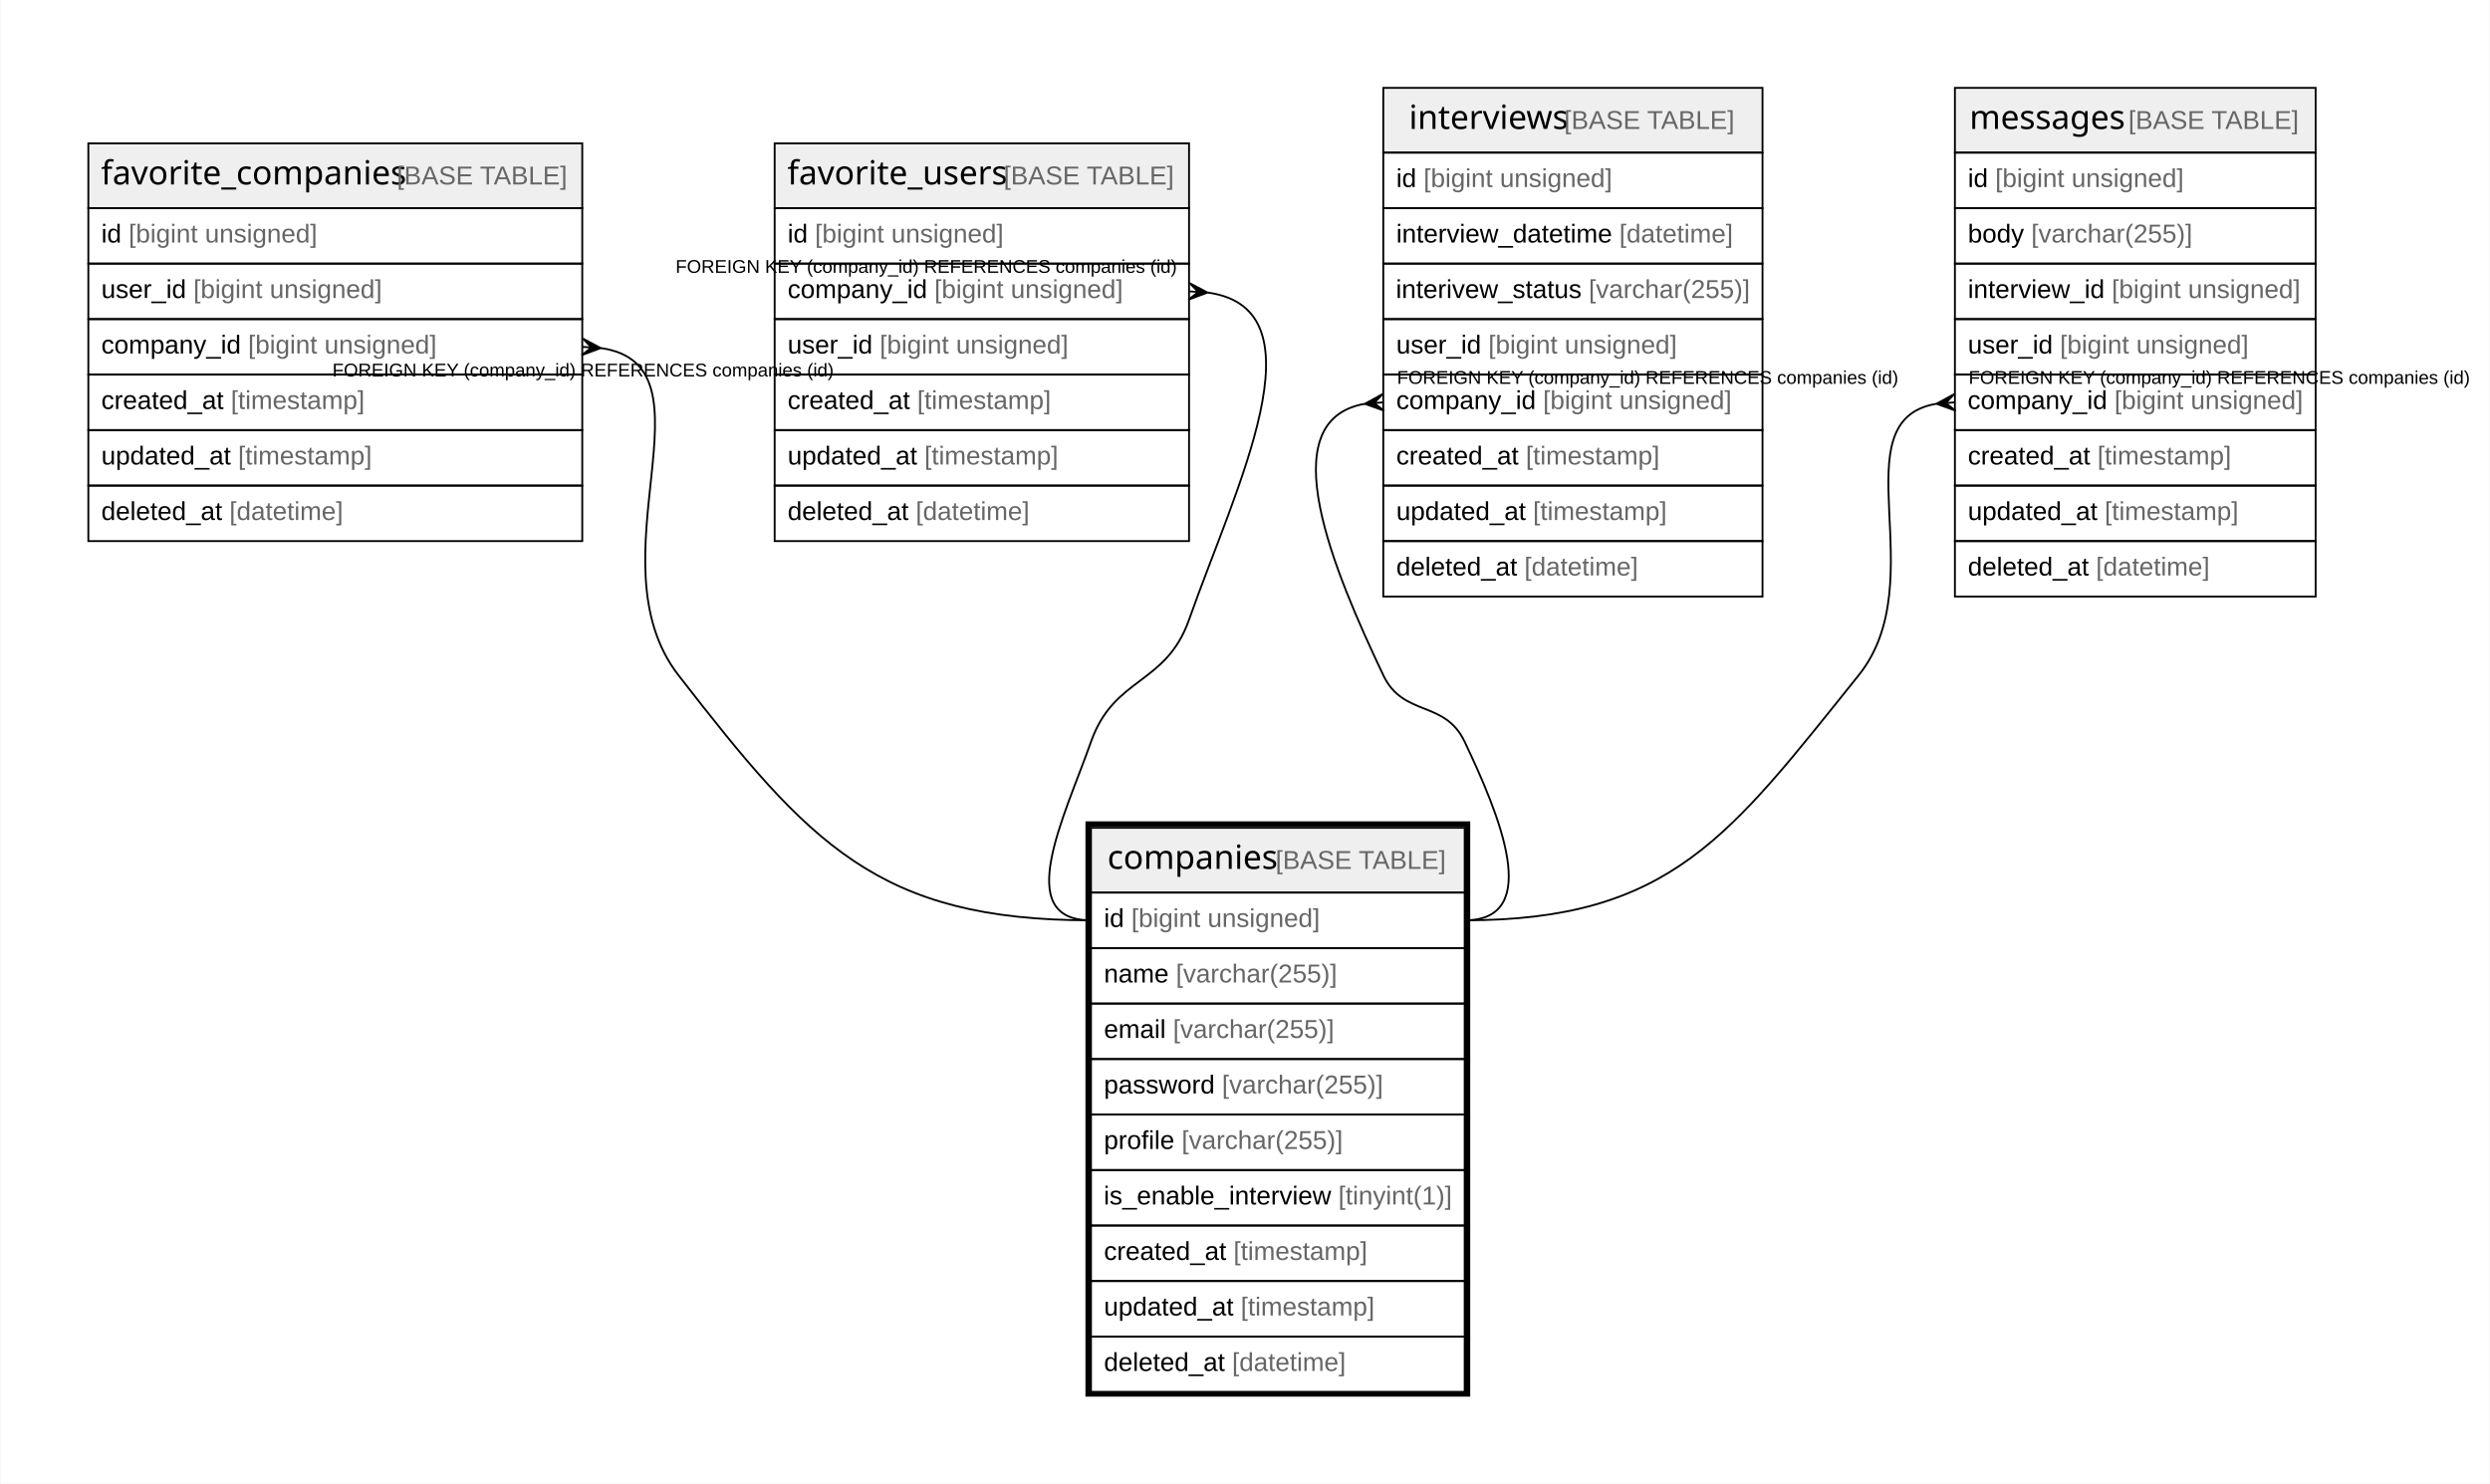
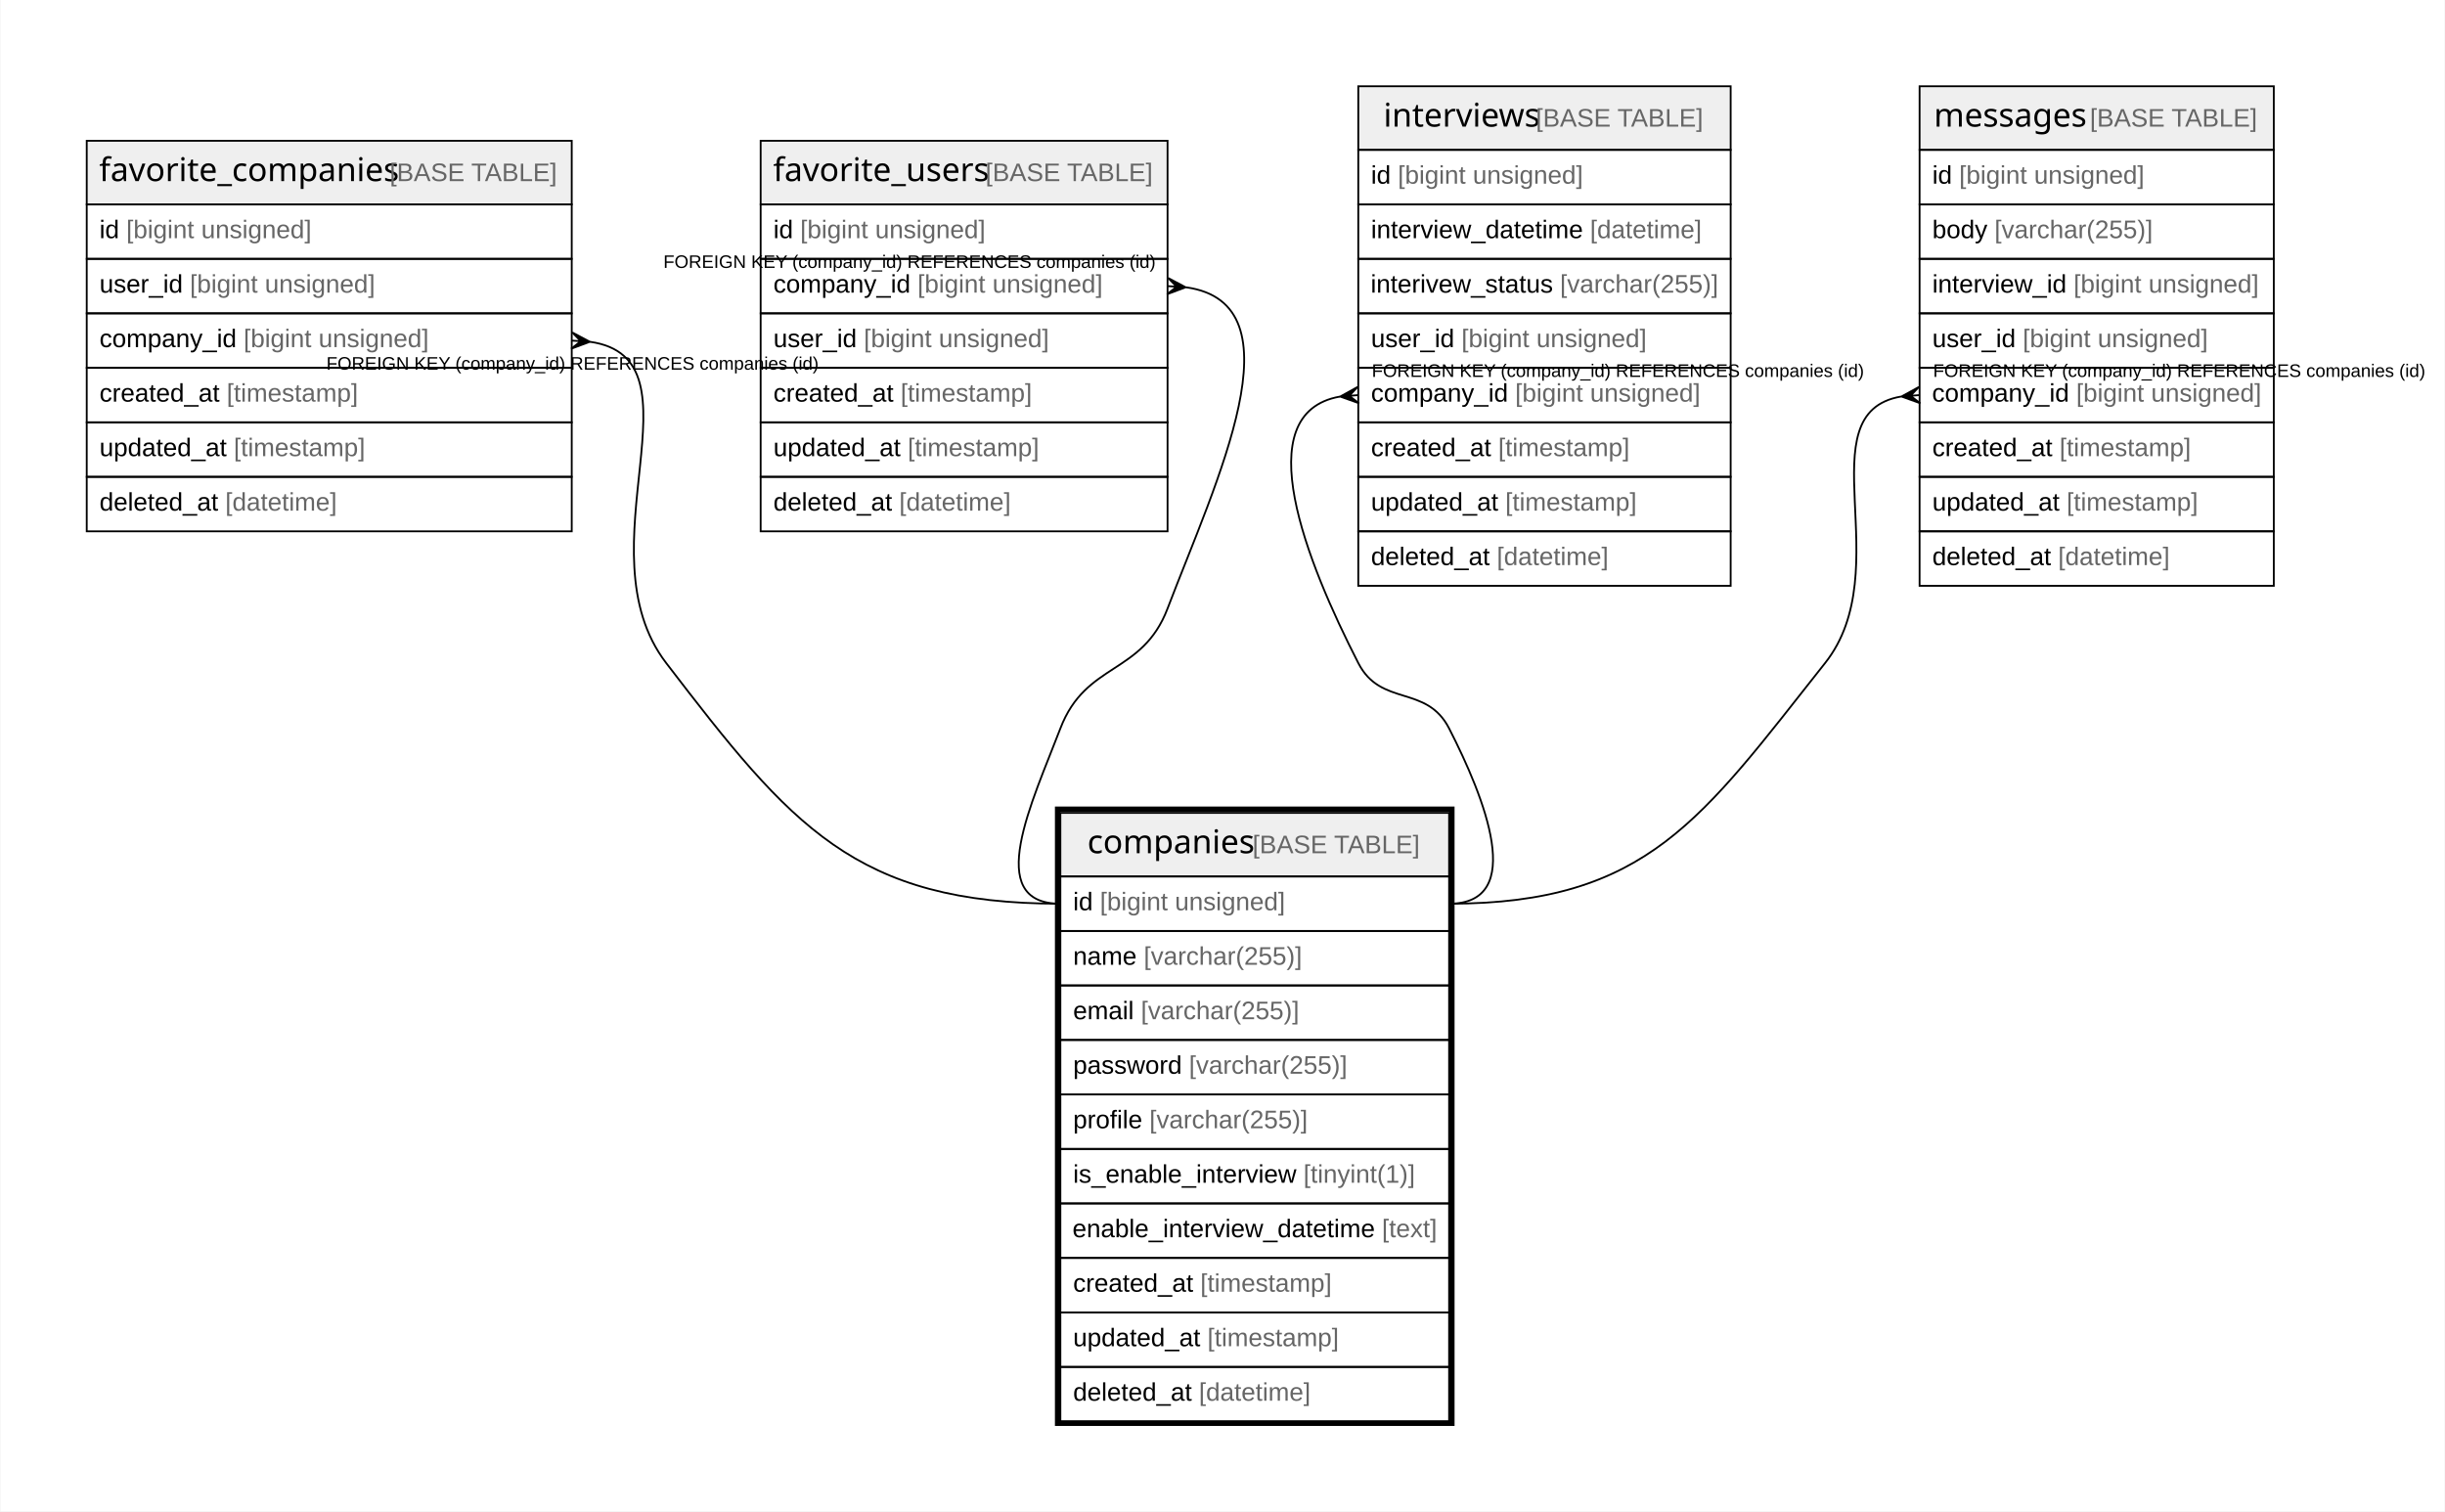
- <svg xmlns="http://www.w3.org/2000/svg" width="1346pt" height="802pt" viewBox="0.00 0.00 1345.50 802.00">
-   <g id="graph0" class="graph" transform="scale(1 1) rotate(0) translate(4 798)">
-     <polygon fill="#ffffff" stroke="transparent" points="-4,4 -4,-798 1341.5,-798 1341.5,4 -4,4" />
+ <svg xmlns="http://www.w3.org/2000/svg" width="1346pt" height="832pt" viewBox="0.00 0.00 1345.50 832.00">
+   <g id="graph0" class="graph" transform="scale(1 1) rotate(0) translate(4 828)">
+     <polygon fill="#ffffff" stroke="transparent" points="-4,4 -4,-828 1341.5,-828 1341.5,4 -4,4" />
    <g id="node1" class="node">
-       <polygon fill="#efefef" stroke="transparent" points="585.5,-315.5 585.5,-350.5 787.5,-350.5 787.5,-315.5 585.5,-315.5" />
-       <polygon fill="none" stroke="#000000" points="585.5,-315.5 585.5,-350.5 787.5,-350.5 787.5,-315.5 585.5,-315.5" />
-       <text text-anchor="start" x="594.364" y="-328.3" font-family="Arial Bold" font-size="18.00" fill="#000000">companies</text>
-       <text text-anchor="start" x="681.382" y="-328.3" font-family="Arial" font-size="14.00" fill="#000000"> </text>
-       <text text-anchor="start" x="685.272" y="-328.3" font-family="Arial" font-size="14.00" fill="#666666">[BASE TABLE]</text>
-       <polygon fill="none" stroke="#000000" points="585.5,-285.5 585.5,-315.5 787.5,-315.5 787.5,-285.5 585.5,-285.5" />
-       <text text-anchor="start" x="592.5" y="-296.9" font-family="Arial" font-size="14.00" fill="#000000">id </text>
-       <text text-anchor="start" x="607.28" y="-296.9" font-family="Arial" font-size="14.00" fill="#666666">[bigint unsigned]</text>
-       <polygon fill="none" stroke="#000000" points="585.5,-255.5 585.5,-285.5 787.5,-285.5 787.5,-255.5 585.5,-255.5" />
-       <text text-anchor="start" x="592.5" y="-266.9" font-family="Arial" font-size="14.00" fill="#000000">name </text>
-       <text text-anchor="start" x="631.399" y="-266.9" font-family="Arial" font-size="14.00" fill="#666666">[varchar(255)]</text>
-       <polygon fill="none" stroke="#000000" points="585.5,-225.5 585.5,-255.5 787.5,-255.5 787.5,-225.5 585.5,-225.5" />
-       <text text-anchor="start" x="592.5" y="-236.9" font-family="Arial" font-size="14.00" fill="#000000">email </text>
-       <text text-anchor="start" x="629.83" y="-236.9" font-family="Arial" font-size="14.00" fill="#666666">[varchar(255)]</text>
-       <polygon fill="none" stroke="#000000" points="585.5,-195.5 585.5,-225.5 787.5,-225.5 787.5,-195.5 585.5,-195.5" />
-       <text text-anchor="start" x="592.5" y="-206.9" font-family="Arial" font-size="14.00" fill="#000000">password </text>
-       <text text-anchor="start" x="656.288" y="-206.9" font-family="Arial" font-size="14.00" fill="#666666">[varchar(255)]</text>
-       <polygon fill="none" stroke="#000000" points="585.5,-165.5 585.5,-195.5 787.5,-195.5 787.5,-165.5 585.5,-165.5" />
-       <text text-anchor="start" x="592.5" y="-176.9" font-family="Arial" font-size="14.00" fill="#000000">profile </text>
-       <text text-anchor="start" x="634.503" y="-176.9" font-family="Arial" font-size="14.00" fill="#666666">[varchar(255)]</text>
-       <polygon fill="none" stroke="#000000" points="585.5,-135.5 585.5,-165.5 787.5,-165.5 787.5,-135.5 585.5,-135.5" />
-       <text text-anchor="start" x="592.377" y="-146.9" font-family="Arial" font-size="14.00" fill="#000000">is_enable_interview </text>
-       <text text-anchor="start" x="719.178" y="-146.9" font-family="Arial" font-size="14.00" fill="#666666">[tinyint(1)]</text>
-       <polygon fill="none" stroke="#000000" points="585.5,-105.5 585.5,-135.5 787.5,-135.5 787.5,-105.5 585.5,-105.5" />
-       <text text-anchor="start" x="592.5" y="-116.9" font-family="Arial" font-size="14.00" fill="#000000">created_at </text>
-       <text text-anchor="start" x="662.528" y="-116.9" font-family="Arial" font-size="14.00" fill="#666666">[timestamp]</text>
-       <polygon fill="none" stroke="#000000" points="585.5,-75.5 585.5,-105.5 787.5,-105.5 787.5,-75.5 585.5,-75.5" />
-       <text text-anchor="start" x="592.5" y="-86.9" font-family="Arial" font-size="14.00" fill="#000000">updated_at </text>
-       <text text-anchor="start" x="666.433" y="-86.9" font-family="Arial" font-size="14.00" fill="#666666">[timestamp]</text>
-       <polygon fill="none" stroke="#000000" points="585.5,-45.5 585.5,-75.5 787.5,-75.5 787.5,-45.5 585.5,-45.5" />
-       <text text-anchor="start" x="592.5" y="-56.9" font-family="Arial" font-size="14.00" fill="#000000">deleted_at </text>
-       <text text-anchor="start" x="661.757" y="-56.9" font-family="Arial" font-size="14.00" fill="#666666">[datetime]</text>
-       <polygon fill="none" stroke="#000000" stroke-width="3" points="584,-44.5 584,-352.5 789,-352.5 789,-44.5 584,-44.5" />
+       <polygon fill="#efefef" stroke="transparent" points="579.5,-345.5 579.5,-380.5 793.5,-380.5 793.5,-345.5 579.5,-345.5" />
+       <polygon fill="none" stroke="#000000" points="579.5,-345.5 579.5,-380.5 793.5,-380.5 793.5,-345.5 579.5,-345.5" />
+       <text text-anchor="start" x="594.364" y="-358.3" font-family="Arial Bold" font-size="18.00" fill="#000000">companies</text>
+       <text text-anchor="start" x="681.382" y="-358.3" font-family="Arial" font-size="14.00" fill="#000000"> </text>
+       <text text-anchor="start" x="685.272" y="-358.3" font-family="Arial" font-size="14.00" fill="#666666">[BASE TABLE]</text>
+       <polygon fill="none" stroke="#000000" points="579.5,-315.5 579.5,-345.5 793.5,-345.5 793.5,-315.5 579.5,-315.5" />
+       <text text-anchor="start" x="586.5" y="-326.9" font-family="Arial" font-size="14.00" fill="#000000">id </text>
+       <text text-anchor="start" x="601.28" y="-326.9" font-family="Arial" font-size="14.00" fill="#666666">[bigint unsigned]</text>
+       <polygon fill="none" stroke="#000000" points="579.5,-285.5 579.5,-315.5 793.5,-315.5 793.5,-285.5 579.5,-285.5" />
+       <text text-anchor="start" x="586.5" y="-296.9" font-family="Arial" font-size="14.00" fill="#000000">name </text>
+       <text text-anchor="start" x="625.399" y="-296.9" font-family="Arial" font-size="14.00" fill="#666666">[varchar(255)]</text>
+       <polygon fill="none" stroke="#000000" points="579.5,-255.5 579.5,-285.5 793.5,-285.5 793.5,-255.5 579.5,-255.5" />
+       <text text-anchor="start" x="586.5" y="-266.9" font-family="Arial" font-size="14.00" fill="#000000">email </text>
+       <text text-anchor="start" x="623.83" y="-266.9" font-family="Arial" font-size="14.00" fill="#666666">[varchar(255)]</text>
+       <polygon fill="none" stroke="#000000" points="579.5,-225.5 579.5,-255.5 793.5,-255.5 793.5,-225.5 579.5,-225.5" />
+       <text text-anchor="start" x="586.5" y="-236.9" font-family="Arial" font-size="14.00" fill="#000000">password </text>
+       <text text-anchor="start" x="650.288" y="-236.9" font-family="Arial" font-size="14.00" fill="#666666">[varchar(255)]</text>
+       <polygon fill="none" stroke="#000000" points="579.5,-195.5 579.5,-225.5 793.5,-225.5 793.5,-195.5 579.5,-195.5" />
+       <text text-anchor="start" x="586.5" y="-206.9" font-family="Arial" font-size="14.00" fill="#000000">profile </text>
+       <text text-anchor="start" x="628.503" y="-206.9" font-family="Arial" font-size="14.00" fill="#666666">[varchar(255)]</text>
+       <polygon fill="none" stroke="#000000" points="579.5,-165.5 579.5,-195.5 793.5,-195.5 793.5,-165.5 579.5,-165.5" />
+       <text text-anchor="start" x="586.5" y="-176.9" font-family="Arial" font-size="14.00" fill="#000000">is_enable_interview </text>
+       <text text-anchor="start" x="713.301" y="-176.9" font-family="Arial" font-size="14.00" fill="#666666">[tinyint(1)]</text>
+       <polygon fill="none" stroke="#000000" points="579.5,-135.5 579.5,-165.5 793.5,-165.5 793.5,-135.5 579.5,-135.5" />
+       <text text-anchor="start" x="586.141" y="-146.9" font-family="Arial" font-size="14.00" fill="#000000">enable_interview_datetime </text>
+       <text text-anchor="start" x="756.514" y="-146.9" font-family="Arial" font-size="14.00" fill="#666666">[text]</text>
+       <polygon fill="none" stroke="#000000" points="579.5,-105.5 579.5,-135.5 793.5,-135.5 793.5,-105.5 579.5,-105.5" />
+       <text text-anchor="start" x="586.5" y="-116.9" font-family="Arial" font-size="14.00" fill="#000000">created_at </text>
+       <text text-anchor="start" x="656.528" y="-116.9" font-family="Arial" font-size="14.00" fill="#666666">[timestamp]</text>
+       <polygon fill="none" stroke="#000000" points="579.5,-75.5 579.5,-105.5 793.5,-105.5 793.5,-75.5 579.5,-75.5" />
+       <text text-anchor="start" x="586.5" y="-86.9" font-family="Arial" font-size="14.00" fill="#000000">updated_at </text>
+       <text text-anchor="start" x="660.433" y="-86.9" font-family="Arial" font-size="14.00" fill="#666666">[timestamp]</text>
+       <polygon fill="none" stroke="#000000" points="579.5,-45.5 579.5,-75.5 793.5,-75.5 793.5,-45.5 579.5,-45.5" />
+       <text text-anchor="start" x="586.5" y="-56.9" font-family="Arial" font-size="14.00" fill="#000000">deleted_at </text>
+       <text text-anchor="start" x="655.757" y="-56.9" font-family="Arial" font-size="14.00" fill="#666666">[datetime]</text>
+       <polygon fill="none" stroke="#000000" stroke-width="3" points="578,-44.5 578,-382.5 795,-382.5 795,-44.5 578,-44.5" />
    </g>
    <g id="node2" class="node">
-       <polygon fill="#efefef" stroke="transparent" points="43.5,-685.5 43.5,-720.5 310.5,-720.5 310.5,-685.5 43.5,-685.5" />
-       <polygon fill="none" stroke="#000000" points="43.5,-685.5 43.5,-720.5 310.5,-720.5 310.5,-685.5 43.5,-685.5" />
-       <text text-anchor="start" x="50.357" y="-698.3" font-family="Arial Bold" font-size="18.00" fill="#000000">favorite_companies</text>
-       <text text-anchor="start" x="206.39" y="-698.3" font-family="Arial" font-size="14.00" fill="#000000"> </text>
-       <text text-anchor="start" x="210.28" y="-698.3" font-family="Arial" font-size="14.00" fill="#666666">[BASE TABLE]</text>
+       <polygon fill="#efefef" stroke="transparent" points="43.5,-715.5 43.5,-750.5 310.5,-750.5 310.5,-715.5 43.5,-715.5" />
+       <polygon fill="none" stroke="#000000" points="43.5,-715.5 43.5,-750.5 310.5,-750.5 310.5,-715.5 43.5,-715.5" />
+       <text text-anchor="start" x="50.357" y="-728.3" font-family="Arial Bold" font-size="18.00" fill="#000000">favorite_companies</text>
+       <text text-anchor="start" x="206.39" y="-728.3" font-family="Arial" font-size="14.00" fill="#000000"> </text>
+       <text text-anchor="start" x="210.28" y="-728.3" font-family="Arial" font-size="14.00" fill="#666666">[BASE TABLE]</text>
+       <polygon fill="none" stroke="#000000" points="43.5,-685.5 43.5,-715.5 310.5,-715.5 310.5,-685.5 43.5,-685.5" />
+       <text text-anchor="start" x="50.5" y="-696.9" font-family="Arial" font-size="14.00" fill="#000000">id </text>
+       <text text-anchor="start" x="65.28" y="-696.9" font-family="Arial" font-size="14.00" fill="#666666">[bigint unsigned]</text>
      <polygon fill="none" stroke="#000000" points="43.5,-655.5 43.5,-685.5 310.5,-685.5 310.5,-655.5 43.5,-655.5" />
-       <text text-anchor="start" x="50.5" y="-666.9" font-family="Arial" font-size="14.00" fill="#000000">id </text>
-       <text text-anchor="start" x="65.28" y="-666.9" font-family="Arial" font-size="14.00" fill="#666666">[bigint unsigned]</text>
+       <text text-anchor="start" x="50.5" y="-666.9" font-family="Arial" font-size="14.00" fill="#000000">user_id </text>
+       <text text-anchor="start" x="100.288" y="-666.9" font-family="Arial" font-size="14.00" fill="#666666">[bigint unsigned]</text>
      <polygon fill="none" stroke="#000000" points="43.5,-625.5 43.5,-655.5 310.5,-655.5 310.5,-625.5 43.5,-625.5" />
-       <text text-anchor="start" x="50.5" y="-636.9" font-family="Arial" font-size="14.00" fill="#000000">user_id </text>
-       <text text-anchor="start" x="100.288" y="-636.9" font-family="Arial" font-size="14.00" fill="#666666">[bigint unsigned]</text>
+       <text text-anchor="start" x="50.5" y="-636.9" font-family="Arial" font-size="14.00" fill="#000000">company_id </text>
+       <text text-anchor="start" x="129.853" y="-636.9" font-family="Arial" font-size="14.00" fill="#666666">[bigint unsigned]</text>
      <polygon fill="none" stroke="#000000" points="43.5,-595.5 43.5,-625.5 310.5,-625.5 310.5,-595.5 43.5,-595.5" />
-       <text text-anchor="start" x="50.5" y="-606.9" font-family="Arial" font-size="14.00" fill="#000000">company_id </text>
-       <text text-anchor="start" x="129.853" y="-606.9" font-family="Arial" font-size="14.00" fill="#666666">[bigint unsigned]</text>
+       <text text-anchor="start" x="50.5" y="-606.9" font-family="Arial" font-size="14.00" fill="#000000">created_at </text>
+       <text text-anchor="start" x="120.528" y="-606.9" font-family="Arial" font-size="14.00" fill="#666666">[timestamp]</text>
      <polygon fill="none" stroke="#000000" points="43.5,-565.5 43.5,-595.5 310.5,-595.5 310.5,-565.5 43.5,-565.5" />
-       <text text-anchor="start" x="50.5" y="-576.9" font-family="Arial" font-size="14.00" fill="#000000">created_at </text>
-       <text text-anchor="start" x="120.528" y="-576.9" font-family="Arial" font-size="14.00" fill="#666666">[timestamp]</text>
+       <text text-anchor="start" x="50.5" y="-576.9" font-family="Arial" font-size="14.00" fill="#000000">updated_at </text>
+       <text text-anchor="start" x="124.433" y="-576.9" font-family="Arial" font-size="14.00" fill="#666666">[timestamp]</text>
      <polygon fill="none" stroke="#000000" points="43.5,-535.5 43.5,-565.5 310.5,-565.5 310.5,-535.5 43.5,-535.5" />
-       <text text-anchor="start" x="50.5" y="-546.9" font-family="Arial" font-size="14.00" fill="#000000">updated_at </text>
-       <text text-anchor="start" x="124.433" y="-546.9" font-family="Arial" font-size="14.00" fill="#666666">[timestamp]</text>
-       <polygon fill="none" stroke="#000000" points="43.5,-505.5 43.5,-535.5 310.5,-535.5 310.5,-505.5 43.5,-505.5" />
-       <text text-anchor="start" x="50.5" y="-516.9" font-family="Arial" font-size="14.00" fill="#000000">deleted_at </text>
-       <text text-anchor="start" x="119.757" y="-516.9" font-family="Arial" font-size="14.00" fill="#666666">[datetime]</text>
+       <text text-anchor="start" x="50.5" y="-546.9" font-family="Arial" font-size="14.00" fill="#000000">deleted_at </text>
+       <text text-anchor="start" x="119.757" y="-546.9" font-family="Arial" font-size="14.00" fill="#666666">[datetime]</text>
    </g>
    <g id="edge1" class="edge">
-       <path fill="none" stroke="#000000" d="M320.619,-609.833C385.728,-600.484 314.374,-495.032 362.5,-433 433.168,-341.913 470.214,-300.5 585.5,-300.5" />
-       <polygon fill="#000000" stroke="#000000" points="320.478,-609.842 310.204,-606.01 315.489,-610.171 310.5,-610.5 310.5,-610.5 310.5,-610.5 315.489,-610.171 310.796,-614.99 320.478,-609.842 320.478,-609.842" />
-       <text text-anchor="start" x="175.438" y="-594.5" font-family="Arial" font-size="10.00" fill="#000000">FOREIGN KEY (company_id) REFERENCES companies (id)</text>
+       <path fill="none" stroke="#000000" d="M320.622,-639.835C385.762,-630.51 314.748,-525.321 362.5,-463 431.229,-373.302 466.498,-330.5 579.5,-330.5" />
+       <polygon fill="#000000" stroke="#000000" points="320.478,-639.844 310.205,-636.01 315.489,-640.172 310.5,-640.5 310.5,-640.5 310.5,-640.5 315.489,-640.172 310.795,-644.99 320.478,-639.844 320.478,-639.844" />
+       <text text-anchor="start" x="175.438" y="-624.5" font-family="Arial" font-size="10.00" fill="#000000">FOREIGN KEY (company_id) REFERENCES companies (id)</text>
    </g>
    <g id="node3" class="node">
-       <polygon fill="#efefef" stroke="transparent" points="414.5,-685.5 414.5,-720.5 638.5,-720.5 638.5,-685.5 414.5,-685.5" />
-       <polygon fill="none" stroke="#000000" points="414.5,-685.5 414.5,-720.5 638.5,-720.5 638.5,-685.5 414.5,-685.5" />
-       <text text-anchor="start" x="421.363" y="-698.3" font-family="Arial Bold" font-size="18.00" fill="#000000">favorite_users</text>
-       <text text-anchor="start" x="534.383" y="-698.3" font-family="Arial" font-size="14.00" fill="#000000"> </text>
-       <text text-anchor="start" x="538.274" y="-698.3" font-family="Arial" font-size="14.00" fill="#666666">[BASE TABLE]</text>
+       <polygon fill="#efefef" stroke="transparent" points="414.5,-715.5 414.5,-750.5 638.5,-750.5 638.5,-715.5 414.5,-715.5" />
+       <polygon fill="none" stroke="#000000" points="414.5,-715.5 414.5,-750.5 638.5,-750.5 638.5,-715.5 414.5,-715.5" />
+       <text text-anchor="start" x="421.363" y="-728.3" font-family="Arial Bold" font-size="18.00" fill="#000000">favorite_users</text>
+       <text text-anchor="start" x="534.383" y="-728.3" font-family="Arial" font-size="14.00" fill="#000000"> </text>
+       <text text-anchor="start" x="538.274" y="-728.3" font-family="Arial" font-size="14.00" fill="#666666">[BASE TABLE]</text>
+       <polygon fill="none" stroke="#000000" points="414.5,-685.5 414.5,-715.5 638.5,-715.5 638.5,-685.5 414.5,-685.5" />
+       <text text-anchor="start" x="421.5" y="-696.9" font-family="Arial" font-size="14.00" fill="#000000">id </text>
+       <text text-anchor="start" x="436.28" y="-696.9" font-family="Arial" font-size="14.00" fill="#666666">[bigint unsigned]</text>
      <polygon fill="none" stroke="#000000" points="414.5,-655.5 414.5,-685.5 638.5,-685.5 638.5,-655.5 414.5,-655.5" />
-       <text text-anchor="start" x="421.5" y="-666.9" font-family="Arial" font-size="14.00" fill="#000000">id </text>
-       <text text-anchor="start" x="436.28" y="-666.9" font-family="Arial" font-size="14.00" fill="#666666">[bigint unsigned]</text>
+       <text text-anchor="start" x="421.5" y="-666.9" font-family="Arial" font-size="14.00" fill="#000000">company_id </text>
+       <text text-anchor="start" x="500.853" y="-666.9" font-family="Arial" font-size="14.00" fill="#666666">[bigint unsigned]</text>
      <polygon fill="none" stroke="#000000" points="414.5,-625.5 414.5,-655.5 638.5,-655.5 638.5,-625.5 414.5,-625.5" />
-       <text text-anchor="start" x="421.5" y="-636.9" font-family="Arial" font-size="14.00" fill="#000000">company_id </text>
-       <text text-anchor="start" x="500.853" y="-636.9" font-family="Arial" font-size="14.00" fill="#666666">[bigint unsigned]</text>
+       <text text-anchor="start" x="421.5" y="-636.9" font-family="Arial" font-size="14.00" fill="#000000">user_id </text>
+       <text text-anchor="start" x="471.288" y="-636.9" font-family="Arial" font-size="14.00" fill="#666666">[bigint unsigned]</text>
      <polygon fill="none" stroke="#000000" points="414.5,-595.5 414.5,-625.5 638.5,-625.5 638.5,-595.5 414.5,-595.5" />
-       <text text-anchor="start" x="421.5" y="-606.9" font-family="Arial" font-size="14.00" fill="#000000">user_id </text>
-       <text text-anchor="start" x="471.288" y="-606.9" font-family="Arial" font-size="14.00" fill="#666666">[bigint unsigned]</text>
+       <text text-anchor="start" x="421.5" y="-606.9" font-family="Arial" font-size="14.00" fill="#000000">created_at </text>
+       <text text-anchor="start" x="491.528" y="-606.9" font-family="Arial" font-size="14.00" fill="#666666">[timestamp]</text>
      <polygon fill="none" stroke="#000000" points="414.5,-565.5 414.5,-595.5 638.5,-595.5 638.5,-565.5 414.5,-565.5" />
-       <text text-anchor="start" x="421.5" y="-576.9" font-family="Arial" font-size="14.00" fill="#000000">created_at </text>
-       <text text-anchor="start" x="491.528" y="-576.9" font-family="Arial" font-size="14.00" fill="#666666">[timestamp]</text>
+       <text text-anchor="start" x="421.5" y="-576.9" font-family="Arial" font-size="14.00" fill="#000000">updated_at </text>
+       <text text-anchor="start" x="495.433" y="-576.9" font-family="Arial" font-size="14.00" fill="#666666">[timestamp]</text>
      <polygon fill="none" stroke="#000000" points="414.5,-535.5 414.5,-565.5 638.5,-565.5 638.5,-535.5 414.5,-535.5" />
-       <text text-anchor="start" x="421.5" y="-546.9" font-family="Arial" font-size="14.00" fill="#000000">updated_at </text>
-       <text text-anchor="start" x="495.433" y="-546.9" font-family="Arial" font-size="14.00" fill="#666666">[timestamp]</text>
-       <polygon fill="none" stroke="#000000" points="414.5,-505.5 414.5,-535.5 638.5,-535.5 638.5,-505.5 414.5,-505.5" />
-       <text text-anchor="start" x="421.5" y="-516.9" font-family="Arial" font-size="14.00" fill="#000000">deleted_at </text>
-       <text text-anchor="start" x="490.757" y="-516.9" font-family="Arial" font-size="14.00" fill="#666666">[datetime]</text>
+       <text text-anchor="start" x="421.5" y="-546.9" font-family="Arial" font-size="14.00" fill="#000000">deleted_at </text>
+       <text text-anchor="start" x="490.757" y="-546.9" font-family="Arial" font-size="14.00" fill="#666666">[datetime]</text>
    </g>
    <g id="edge2" class="edge">
-       <path fill="none" stroke="#000000" d="M648.743,-639.834C712.506,-630.899 663.454,-533.929 638.5,-463 626.015,-427.512 597.985,-432.488 585.5,-397 571.266,-356.542 542.611,-300.5 585.5,-300.5" />
-       <polygon fill="#000000" stroke="#000000" points="648.479,-639.851 638.208,-636.01 643.49,-640.176 638.5,-640.5 638.5,-640.5 638.5,-640.5 643.49,-640.176 638.792,-644.99 648.479,-639.851 648.479,-639.851" />
-       <text text-anchor="start" x="360.938" y="-650.5" font-family="Arial" font-size="10.00" fill="#000000">FOREIGN KEY (company_id) REFERENCES companies (id)</text>
+       <path fill="none" stroke="#000000" d="M648.755,-669.83C712.681,-660.835 665.32,-563.245 638.5,-493 624.466,-456.243 593.534,-463.757 579.5,-427 564.202,-386.932 536.611,-330.5 579.5,-330.5" />
+       <polygon fill="#000000" stroke="#000000" points="648.479,-669.847 638.206,-666.01 643.489,-670.174 638.5,-670.5 638.5,-670.5 638.5,-670.5 643.489,-670.174 638.794,-674.99 648.479,-669.847 648.479,-669.847" />
+       <text text-anchor="start" x="360.938" y="-680.5" font-family="Arial" font-size="10.00" fill="#000000">FOREIGN KEY (company_id) REFERENCES companies (id)</text>
    </g>
    <g id="node4" class="node">
-       <polygon fill="#efefef" stroke="transparent" points="743.5,-715.5 743.5,-750.5 948.5,-750.5 948.5,-715.5 743.5,-715.5" />
-       <polygon fill="none" stroke="#000000" points="743.5,-715.5 743.5,-750.5 948.5,-750.5 948.5,-715.5 743.5,-715.5" />
-       <text text-anchor="start" x="757.375" y="-728.3" font-family="Arial Bold" font-size="18.00" fill="#000000">interviews</text>
-       <text text-anchor="start" x="837.371" y="-728.3" font-family="Arial" font-size="14.00" fill="#000000"> </text>
-       <text text-anchor="start" x="841.261" y="-728.3" font-family="Arial" font-size="14.00" fill="#666666">[BASE TABLE]</text>
+       <polygon fill="#efefef" stroke="transparent" points="743.5,-745.5 743.5,-780.5 948.5,-780.5 948.5,-745.5 743.5,-745.5" />
+       <polygon fill="none" stroke="#000000" points="743.5,-745.5 743.5,-780.5 948.5,-780.5 948.5,-745.5 743.5,-745.5" />
+       <text text-anchor="start" x="757.375" y="-758.3" font-family="Arial Bold" font-size="18.00" fill="#000000">interviews</text>
+       <text text-anchor="start" x="837.371" y="-758.3" font-family="Arial" font-size="14.00" fill="#000000"> </text>
+       <text text-anchor="start" x="841.261" y="-758.3" font-family="Arial" font-size="14.00" fill="#666666">[BASE TABLE]</text>
+       <polygon fill="none" stroke="#000000" points="743.5,-715.5 743.5,-745.5 948.5,-745.5 948.5,-715.5 743.5,-715.5" />
+       <text text-anchor="start" x="750.5" y="-726.9" font-family="Arial" font-size="14.00" fill="#000000">id </text>
+       <text text-anchor="start" x="765.28" y="-726.9" font-family="Arial" font-size="14.00" fill="#666666">[bigint unsigned]</text>
      <polygon fill="none" stroke="#000000" points="743.5,-685.5 743.5,-715.5 948.5,-715.5 948.5,-685.5 743.5,-685.5" />
-       <text text-anchor="start" x="750.5" y="-696.9" font-family="Arial" font-size="14.00" fill="#000000">id </text>
-       <text text-anchor="start" x="765.28" y="-696.9" font-family="Arial" font-size="14.00" fill="#666666">[bigint unsigned]</text>
+       <text text-anchor="start" x="750.5" y="-696.9" font-family="Arial" font-size="14.00" fill="#000000">interview_datetime </text>
+       <text text-anchor="start" x="871.071" y="-696.9" font-family="Arial" font-size="14.00" fill="#666666">[datetime]</text>
      <polygon fill="none" stroke="#000000" points="743.5,-655.5 743.5,-685.5 948.5,-685.5 948.5,-655.5 743.5,-655.5" />
-       <text text-anchor="start" x="750.5" y="-666.9" font-family="Arial" font-size="14.00" fill="#000000">interview_datetime </text>
-       <text text-anchor="start" x="871.071" y="-666.9" font-family="Arial" font-size="14.00" fill="#666666">[datetime]</text>
+       <text text-anchor="start" x="750.321" y="-666.9" font-family="Arial" font-size="14.00" fill="#000000">interivew_status </text>
+       <text text-anchor="start" x="854.56" y="-666.9" font-family="Arial" font-size="14.00" fill="#666666">[varchar(255)]</text>
      <polygon fill="none" stroke="#000000" points="743.5,-625.5 743.5,-655.5 948.5,-655.5 948.5,-625.5 743.5,-625.5" />
-       <text text-anchor="start" x="750.321" y="-636.9" font-family="Arial" font-size="14.00" fill="#000000">interivew_status </text>
-       <text text-anchor="start" x="854.56" y="-636.9" font-family="Arial" font-size="14.00" fill="#666666">[varchar(255)]</text>
+       <text text-anchor="start" x="750.5" y="-636.9" font-family="Arial" font-size="14.00" fill="#000000">user_id </text>
+       <text text-anchor="start" x="800.288" y="-636.9" font-family="Arial" font-size="14.00" fill="#666666">[bigint unsigned]</text>
      <polygon fill="none" stroke="#000000" points="743.5,-595.5 743.5,-625.5 948.5,-625.5 948.5,-595.5 743.5,-595.5" />
-       <text text-anchor="start" x="750.5" y="-606.9" font-family="Arial" font-size="14.00" fill="#000000">user_id </text>
-       <text text-anchor="start" x="800.288" y="-606.9" font-family="Arial" font-size="14.00" fill="#666666">[bigint unsigned]</text>
+       <text text-anchor="start" x="750.5" y="-606.9" font-family="Arial" font-size="14.00" fill="#000000">company_id </text>
+       <text text-anchor="start" x="829.853" y="-606.9" font-family="Arial" font-size="14.00" fill="#666666">[bigint unsigned]</text>
      <polygon fill="none" stroke="#000000" points="743.5,-565.5 743.5,-595.5 948.5,-595.5 948.5,-565.5 743.5,-565.5" />
-       <text text-anchor="start" x="750.5" y="-576.9" font-family="Arial" font-size="14.00" fill="#000000">company_id </text>
-       <text text-anchor="start" x="829.853" y="-576.9" font-family="Arial" font-size="14.00" fill="#666666">[bigint unsigned]</text>
+       <text text-anchor="start" x="750.5" y="-576.9" font-family="Arial" font-size="14.00" fill="#000000">created_at </text>
+       <text text-anchor="start" x="820.528" y="-576.9" font-family="Arial" font-size="14.00" fill="#666666">[timestamp]</text>
      <polygon fill="none" stroke="#000000" points="743.5,-535.5 743.5,-565.5 948.5,-565.5 948.5,-535.5 743.5,-535.5" />
-       <text text-anchor="start" x="750.5" y="-546.9" font-family="Arial" font-size="14.00" fill="#000000">created_at </text>
-       <text text-anchor="start" x="820.528" y="-546.9" font-family="Arial" font-size="14.00" fill="#666666">[timestamp]</text>
+       <text text-anchor="start" x="750.5" y="-546.9" font-family="Arial" font-size="14.00" fill="#000000">updated_at </text>
+       <text text-anchor="start" x="824.433" y="-546.9" font-family="Arial" font-size="14.00" fill="#666666">[timestamp]</text>
      <polygon fill="none" stroke="#000000" points="743.5,-505.5 743.5,-535.5 948.5,-535.5 948.5,-505.5 743.5,-505.5" />
-       <text text-anchor="start" x="750.5" y="-516.9" font-family="Arial" font-size="14.00" fill="#000000">updated_at </text>
-       <text text-anchor="start" x="824.433" y="-516.9" font-family="Arial" font-size="14.00" fill="#666666">[timestamp]</text>
-       <polygon fill="none" stroke="#000000" points="743.5,-475.5 743.5,-505.5 948.5,-505.5 948.5,-475.5 743.5,-475.5" />
-       <text text-anchor="start" x="750.5" y="-486.9" font-family="Arial" font-size="14.00" fill="#000000">deleted_at </text>
-       <text text-anchor="start" x="819.757" y="-486.9" font-family="Arial" font-size="14.00" fill="#666666">[datetime]</text>
+       <text text-anchor="start" x="750.5" y="-516.9" font-family="Arial" font-size="14.00" fill="#000000">deleted_at </text>
+       <text text-anchor="start" x="819.757" y="-516.9" font-family="Arial" font-size="14.00" fill="#666666">[datetime]</text>
    </g>
    <g id="edge3" class="edge">
-       <path fill="none" stroke="#000000" d="M733.332,-579.672C682.16,-570.595 717.017,-488.885 743.5,-433 754.32,-410.167 776.68,-419.833 787.5,-397 805.866,-358.243 830.389,-300.5 787.5,-300.5" />
-       <polygon fill="#000000" stroke="#000000" points="733.533,-579.688 743.135,-584.985 738.516,-580.094 743.5,-580.5 743.5,-580.5 743.5,-580.5 738.516,-580.094 743.865,-576.015 733.533,-579.688 733.533,-579.688" />
-       <text text-anchor="start" x="750.938" y="-590.5" font-family="Arial" font-size="10.00" fill="#000000">FOREIGN KEY (company_id) REFERENCES companies (id)</text>
+       <path fill="none" stroke="#000000" d="M733.316,-609.664C681.966,-600.499 715.306,-518.042 743.5,-463 755.984,-438.628 781.016,-451.372 793.5,-427 813.053,-388.828 836.389,-330.5 793.5,-330.5" />
+       <polygon fill="#000000" stroke="#000000" points="733.534,-609.682 743.132,-614.985 738.517,-610.091 743.5,-610.5 743.5,-610.5 743.5,-610.5 738.517,-610.091 743.868,-606.015 733.534,-609.682 733.534,-609.682" />
+       <text text-anchor="start" x="750.938" y="-620.5" font-family="Arial" font-size="10.00" fill="#000000">FOREIGN KEY (company_id) REFERENCES companies (id)</text>
    </g>
    <g id="node5" class="node">
-       <polygon fill="#efefef" stroke="transparent" points="1052.5,-715.5 1052.5,-750.5 1247.5,-750.5 1247.5,-715.5 1052.5,-715.5" />
-       <polygon fill="none" stroke="#000000" points="1052.5,-715.5 1052.5,-750.5 1247.5,-750.5 1247.5,-715.5 1052.5,-715.5" />
-       <text text-anchor="start" x="1060.365" y="-728.3" font-family="Arial Bold" font-size="18.00" fill="#000000">messages</text>
-       <text text-anchor="start" x="1142.382" y="-728.3" font-family="Arial" font-size="14.00" fill="#000000"> </text>
-       <text text-anchor="start" x="1146.272" y="-728.3" font-family="Arial" font-size="14.00" fill="#666666">[BASE TABLE]</text>
+       <polygon fill="#efefef" stroke="transparent" points="1052.5,-745.5 1052.5,-780.5 1247.5,-780.5 1247.5,-745.5 1052.5,-745.5" />
+       <polygon fill="none" stroke="#000000" points="1052.5,-745.5 1052.5,-780.5 1247.5,-780.5 1247.5,-745.5 1052.5,-745.5" />
+       <text text-anchor="start" x="1060.365" y="-758.3" font-family="Arial Bold" font-size="18.00" fill="#000000">messages</text>
+       <text text-anchor="start" x="1142.382" y="-758.3" font-family="Arial" font-size="14.00" fill="#000000"> </text>
+       <text text-anchor="start" x="1146.272" y="-758.3" font-family="Arial" font-size="14.00" fill="#666666">[BASE TABLE]</text>
+       <polygon fill="none" stroke="#000000" points="1052.5,-715.5 1052.5,-745.5 1247.5,-745.5 1247.5,-715.5 1052.5,-715.5" />
+       <text text-anchor="start" x="1059.5" y="-726.9" font-family="Arial" font-size="14.00" fill="#000000">id </text>
+       <text text-anchor="start" x="1074.28" y="-726.9" font-family="Arial" font-size="14.00" fill="#666666">[bigint unsigned]</text>
      <polygon fill="none" stroke="#000000" points="1052.5,-685.5 1052.5,-715.5 1247.5,-715.5 1247.5,-685.5 1052.5,-685.5" />
-       <text text-anchor="start" x="1059.5" y="-696.9" font-family="Arial" font-size="14.00" fill="#000000">id </text>
-       <text text-anchor="start" x="1074.28" y="-696.9" font-family="Arial" font-size="14.00" fill="#666666">[bigint unsigned]</text>
+       <text text-anchor="start" x="1059.5" y="-696.9" font-family="Arial" font-size="14.00" fill="#000000">body </text>
+       <text text-anchor="start" x="1093.738" y="-696.9" font-family="Arial" font-size="14.00" fill="#666666">[varchar(255)]</text>
      <polygon fill="none" stroke="#000000" points="1052.5,-655.5 1052.5,-685.5 1247.5,-685.5 1247.5,-655.5 1052.5,-655.5" />
-       <text text-anchor="start" x="1059.5" y="-666.9" font-family="Arial" font-size="14.00" fill="#000000">body </text>
-       <text text-anchor="start" x="1093.738" y="-666.9" font-family="Arial" font-size="14.00" fill="#666666">[varchar(255)]</text>
+       <text text-anchor="start" x="1059.5" y="-666.9" font-family="Arial" font-size="14.00" fill="#000000">interview_id </text>
+       <text text-anchor="start" x="1137.281" y="-666.9" font-family="Arial" font-size="14.00" fill="#666666">[bigint unsigned]</text>
      <polygon fill="none" stroke="#000000" points="1052.5,-625.5 1052.5,-655.5 1247.5,-655.5 1247.5,-625.5 1052.5,-625.5" />
-       <text text-anchor="start" x="1059.5" y="-636.9" font-family="Arial" font-size="14.00" fill="#000000">interview_id </text>
-       <text text-anchor="start" x="1137.281" y="-636.9" font-family="Arial" font-size="14.00" fill="#666666">[bigint unsigned]</text>
+       <text text-anchor="start" x="1059.5" y="-636.9" font-family="Arial" font-size="14.00" fill="#000000">user_id </text>
+       <text text-anchor="start" x="1109.288" y="-636.9" font-family="Arial" font-size="14.00" fill="#666666">[bigint unsigned]</text>
      <polygon fill="none" stroke="#000000" points="1052.5,-595.5 1052.5,-625.5 1247.5,-625.5 1247.5,-595.5 1052.5,-595.5" />
-       <text text-anchor="start" x="1059.5" y="-606.9" font-family="Arial" font-size="14.00" fill="#000000">user_id </text>
-       <text text-anchor="start" x="1109.288" y="-606.9" font-family="Arial" font-size="14.00" fill="#666666">[bigint unsigned]</text>
+       <text text-anchor="start" x="1059.361" y="-606.9" font-family="Arial" font-size="14.00" fill="#000000">company_id </text>
+       <text text-anchor="start" x="1138.714" y="-606.9" font-family="Arial" font-size="14.00" fill="#666666">[bigint unsigned]</text>
      <polygon fill="none" stroke="#000000" points="1052.5,-565.5 1052.5,-595.5 1247.5,-595.5 1247.5,-565.5 1052.5,-565.5" />
-       <text text-anchor="start" x="1059.361" y="-576.9" font-family="Arial" font-size="14.00" fill="#000000">company_id </text>
-       <text text-anchor="start" x="1138.714" y="-576.9" font-family="Arial" font-size="14.00" fill="#666666">[bigint unsigned]</text>
+       <text text-anchor="start" x="1059.5" y="-576.9" font-family="Arial" font-size="14.00" fill="#000000">created_at </text>
+       <text text-anchor="start" x="1129.528" y="-576.9" font-family="Arial" font-size="14.00" fill="#666666">[timestamp]</text>
      <polygon fill="none" stroke="#000000" points="1052.5,-535.5 1052.5,-565.5 1247.5,-565.5 1247.5,-535.5 1052.5,-535.5" />
-       <text text-anchor="start" x="1059.5" y="-546.9" font-family="Arial" font-size="14.00" fill="#000000">created_at </text>
-       <text text-anchor="start" x="1129.528" y="-546.9" font-family="Arial" font-size="14.00" fill="#666666">[timestamp]</text>
+       <text text-anchor="start" x="1059.5" y="-546.9" font-family="Arial" font-size="14.00" fill="#000000">updated_at </text>
+       <text text-anchor="start" x="1133.433" y="-546.9" font-family="Arial" font-size="14.00" fill="#666666">[timestamp]</text>
      <polygon fill="none" stroke="#000000" points="1052.5,-505.5 1052.5,-535.5 1247.5,-535.5 1247.5,-505.5 1052.5,-505.5" />
-       <text text-anchor="start" x="1059.5" y="-516.9" font-family="Arial" font-size="14.00" fill="#000000">updated_at </text>
-       <text text-anchor="start" x="1133.433" y="-516.9" font-family="Arial" font-size="14.00" fill="#666666">[timestamp]</text>
-       <polygon fill="none" stroke="#000000" points="1052.5,-475.5 1052.5,-505.5 1247.5,-505.5 1247.5,-475.5 1052.5,-475.5" />
-       <text text-anchor="start" x="1059.5" y="-486.9" font-family="Arial" font-size="14.00" fill="#000000">deleted_at </text>
-       <text text-anchor="start" x="1128.757" y="-486.9" font-family="Arial" font-size="14.00" fill="#666666">[datetime]</text>
+       <text text-anchor="start" x="1059.5" y="-516.9" font-family="Arial" font-size="14.00" fill="#000000">deleted_at </text>
+       <text text-anchor="start" x="1128.757" y="-516.9" font-family="Arial" font-size="14.00" fill="#666666">[datetime]</text>
    </g>
    <g id="edge4" class="edge">
-       <path fill="none" stroke="#000000" d="M1042.229,-579.684C989.353,-570.412 1041.645,-484.233 1000.5,-433 930.69,-346.073 898.989,-300.5 787.5,-300.5" />
-       <polygon fill="#000000" stroke="#000000" points="1042.531,-579.708 1052.144,-584.986 1047.516,-580.104 1052.5,-580.5 1052.5,-580.5 1052.5,-580.5 1047.516,-580.104 1052.856,-576.014 1042.531,-579.708 1042.531,-579.708" />
-       <text text-anchor="start" x="1059.938" y="-590.5" font-family="Arial" font-size="10.00" fill="#000000">FOREIGN KEY (company_id) REFERENCES companies (id)</text>
+       <path fill="none" stroke="#000000" d="M1042.226,-609.687C989.317,-600.441 1041.313,-514.497 1000.5,-463 932.653,-377.393 902.733,-330.5 793.5,-330.5" />
+       <polygon fill="#000000" stroke="#000000" points="1042.531,-609.711 1052.145,-614.986 1047.516,-610.106 1052.5,-610.5 1052.5,-610.5 1052.5,-610.5 1047.516,-610.106 1052.855,-606.014 1042.531,-609.711 1042.531,-609.711" />
+       <text text-anchor="start" x="1059.938" y="-620.5" font-family="Arial" font-size="10.00" fill="#000000">FOREIGN KEY (company_id) REFERENCES companies (id)</text>
    </g>
  </g>
</svg>
